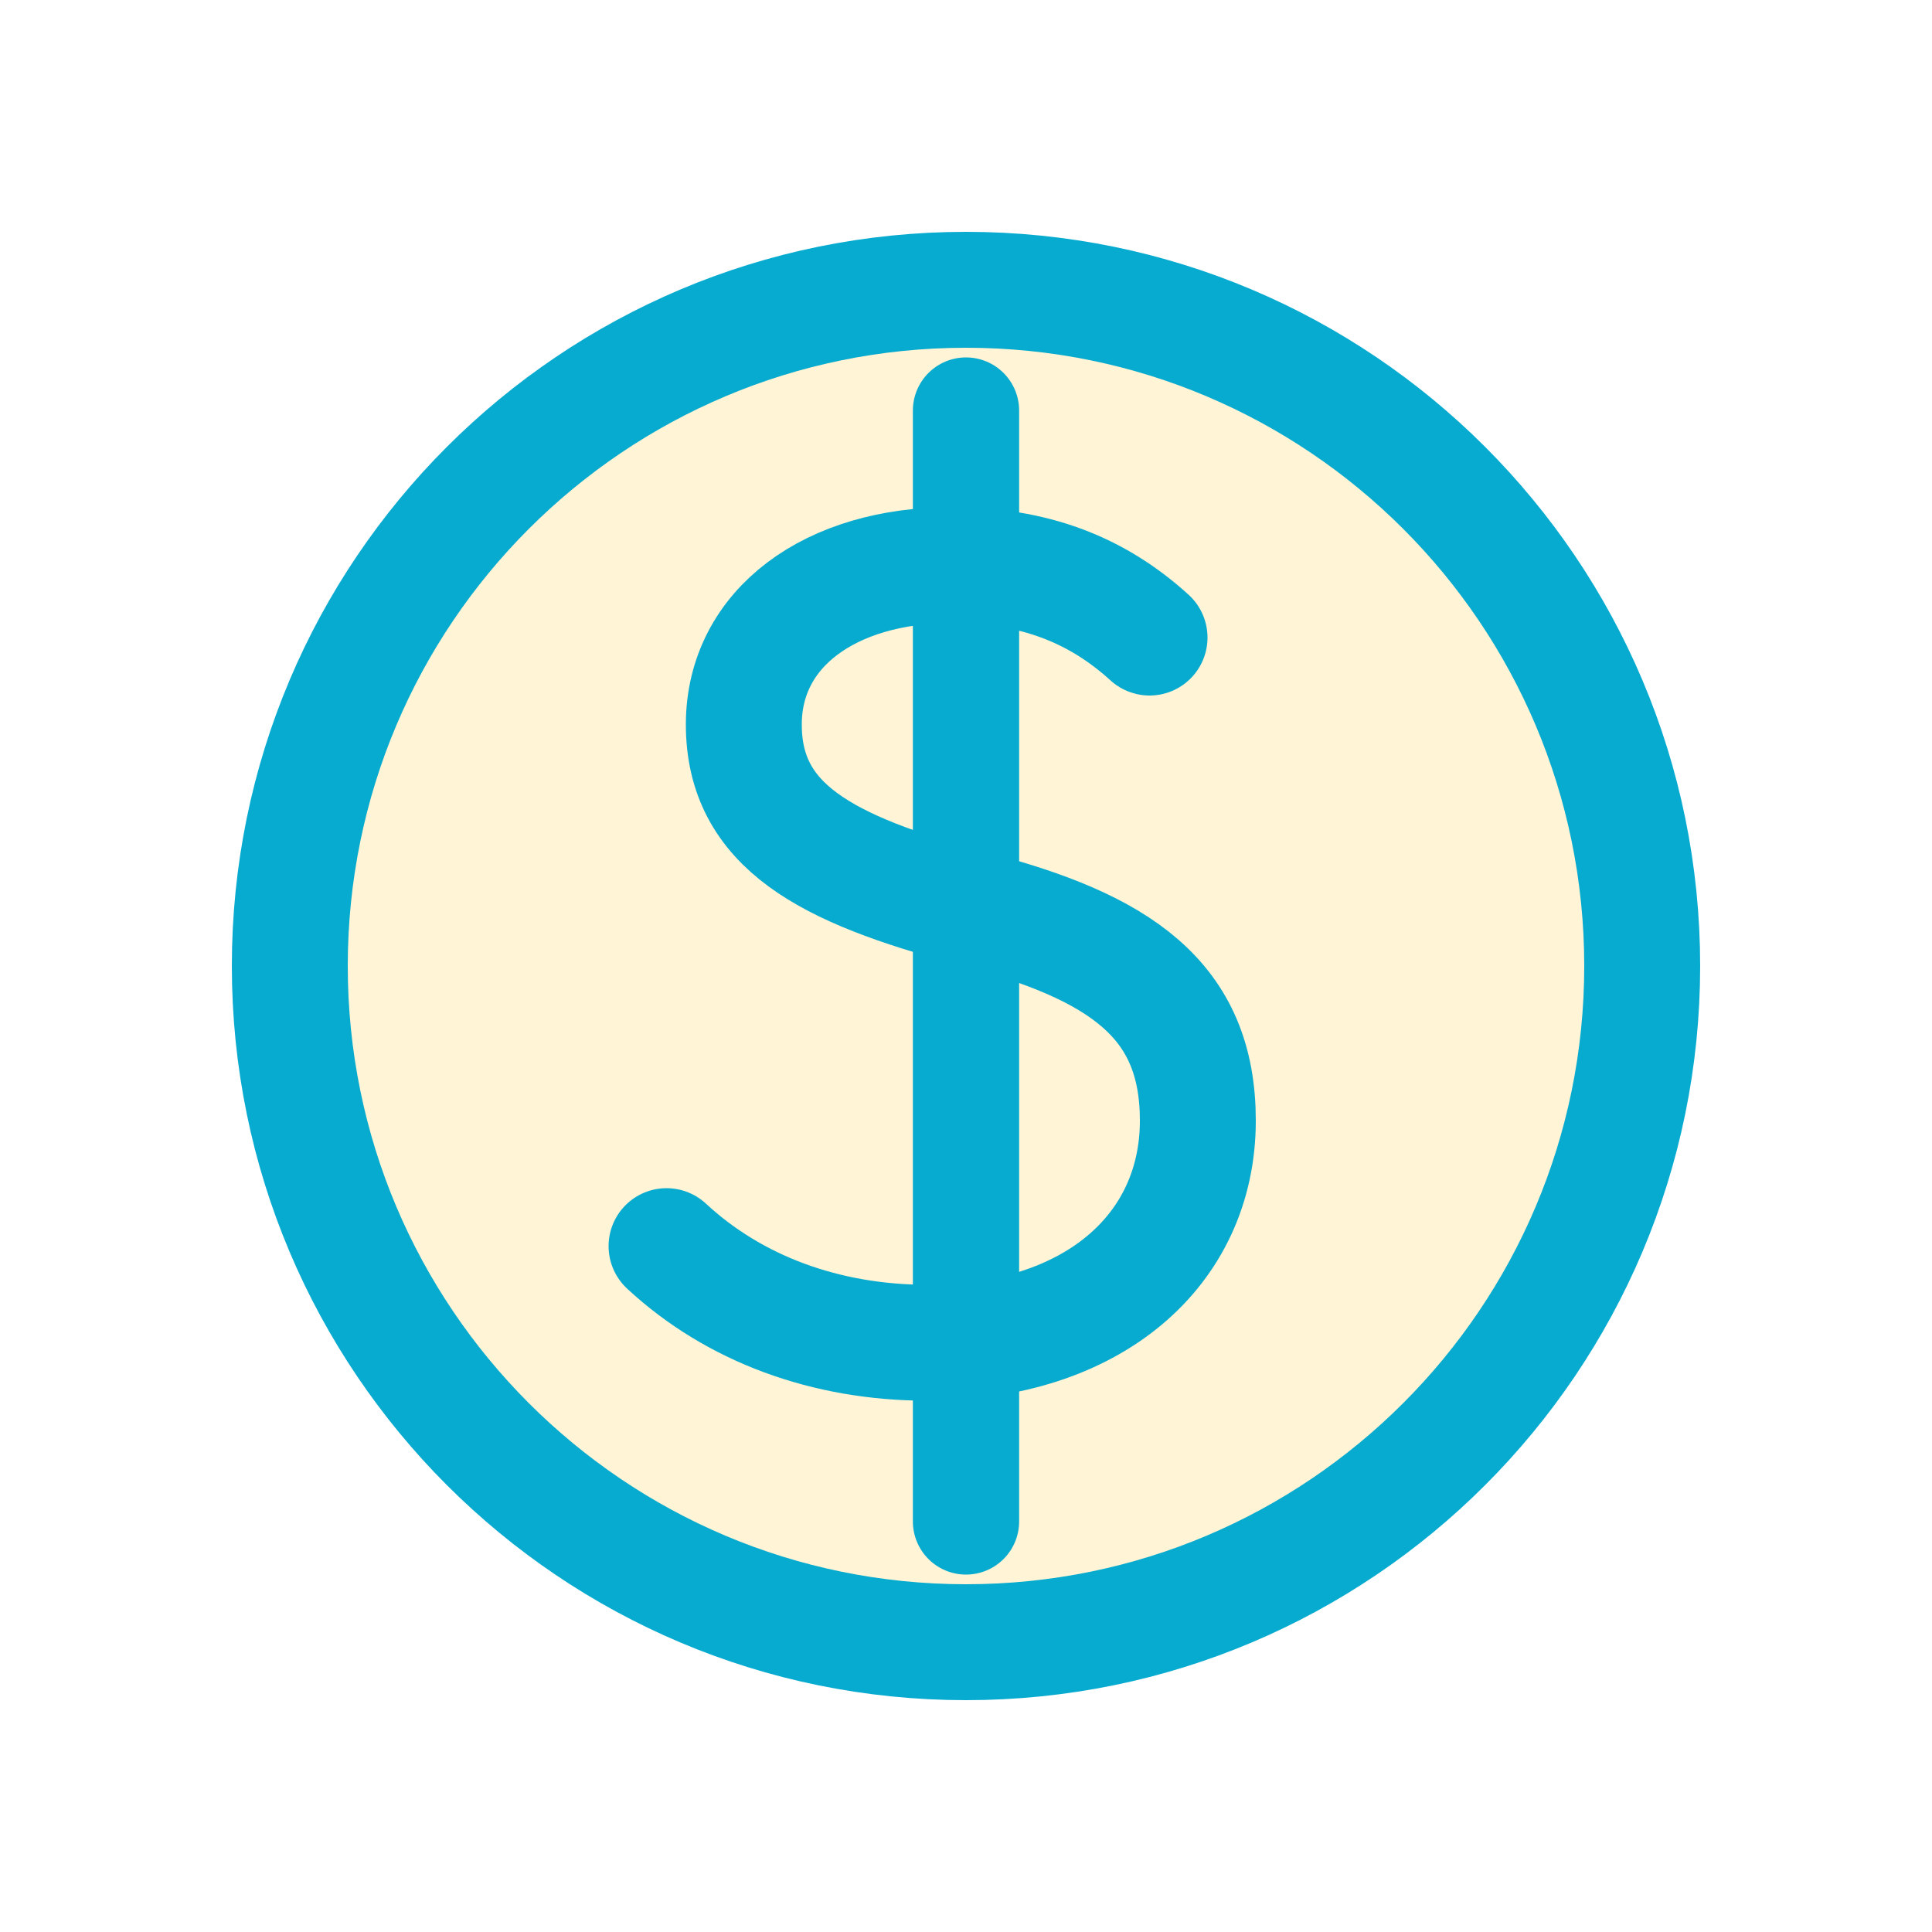
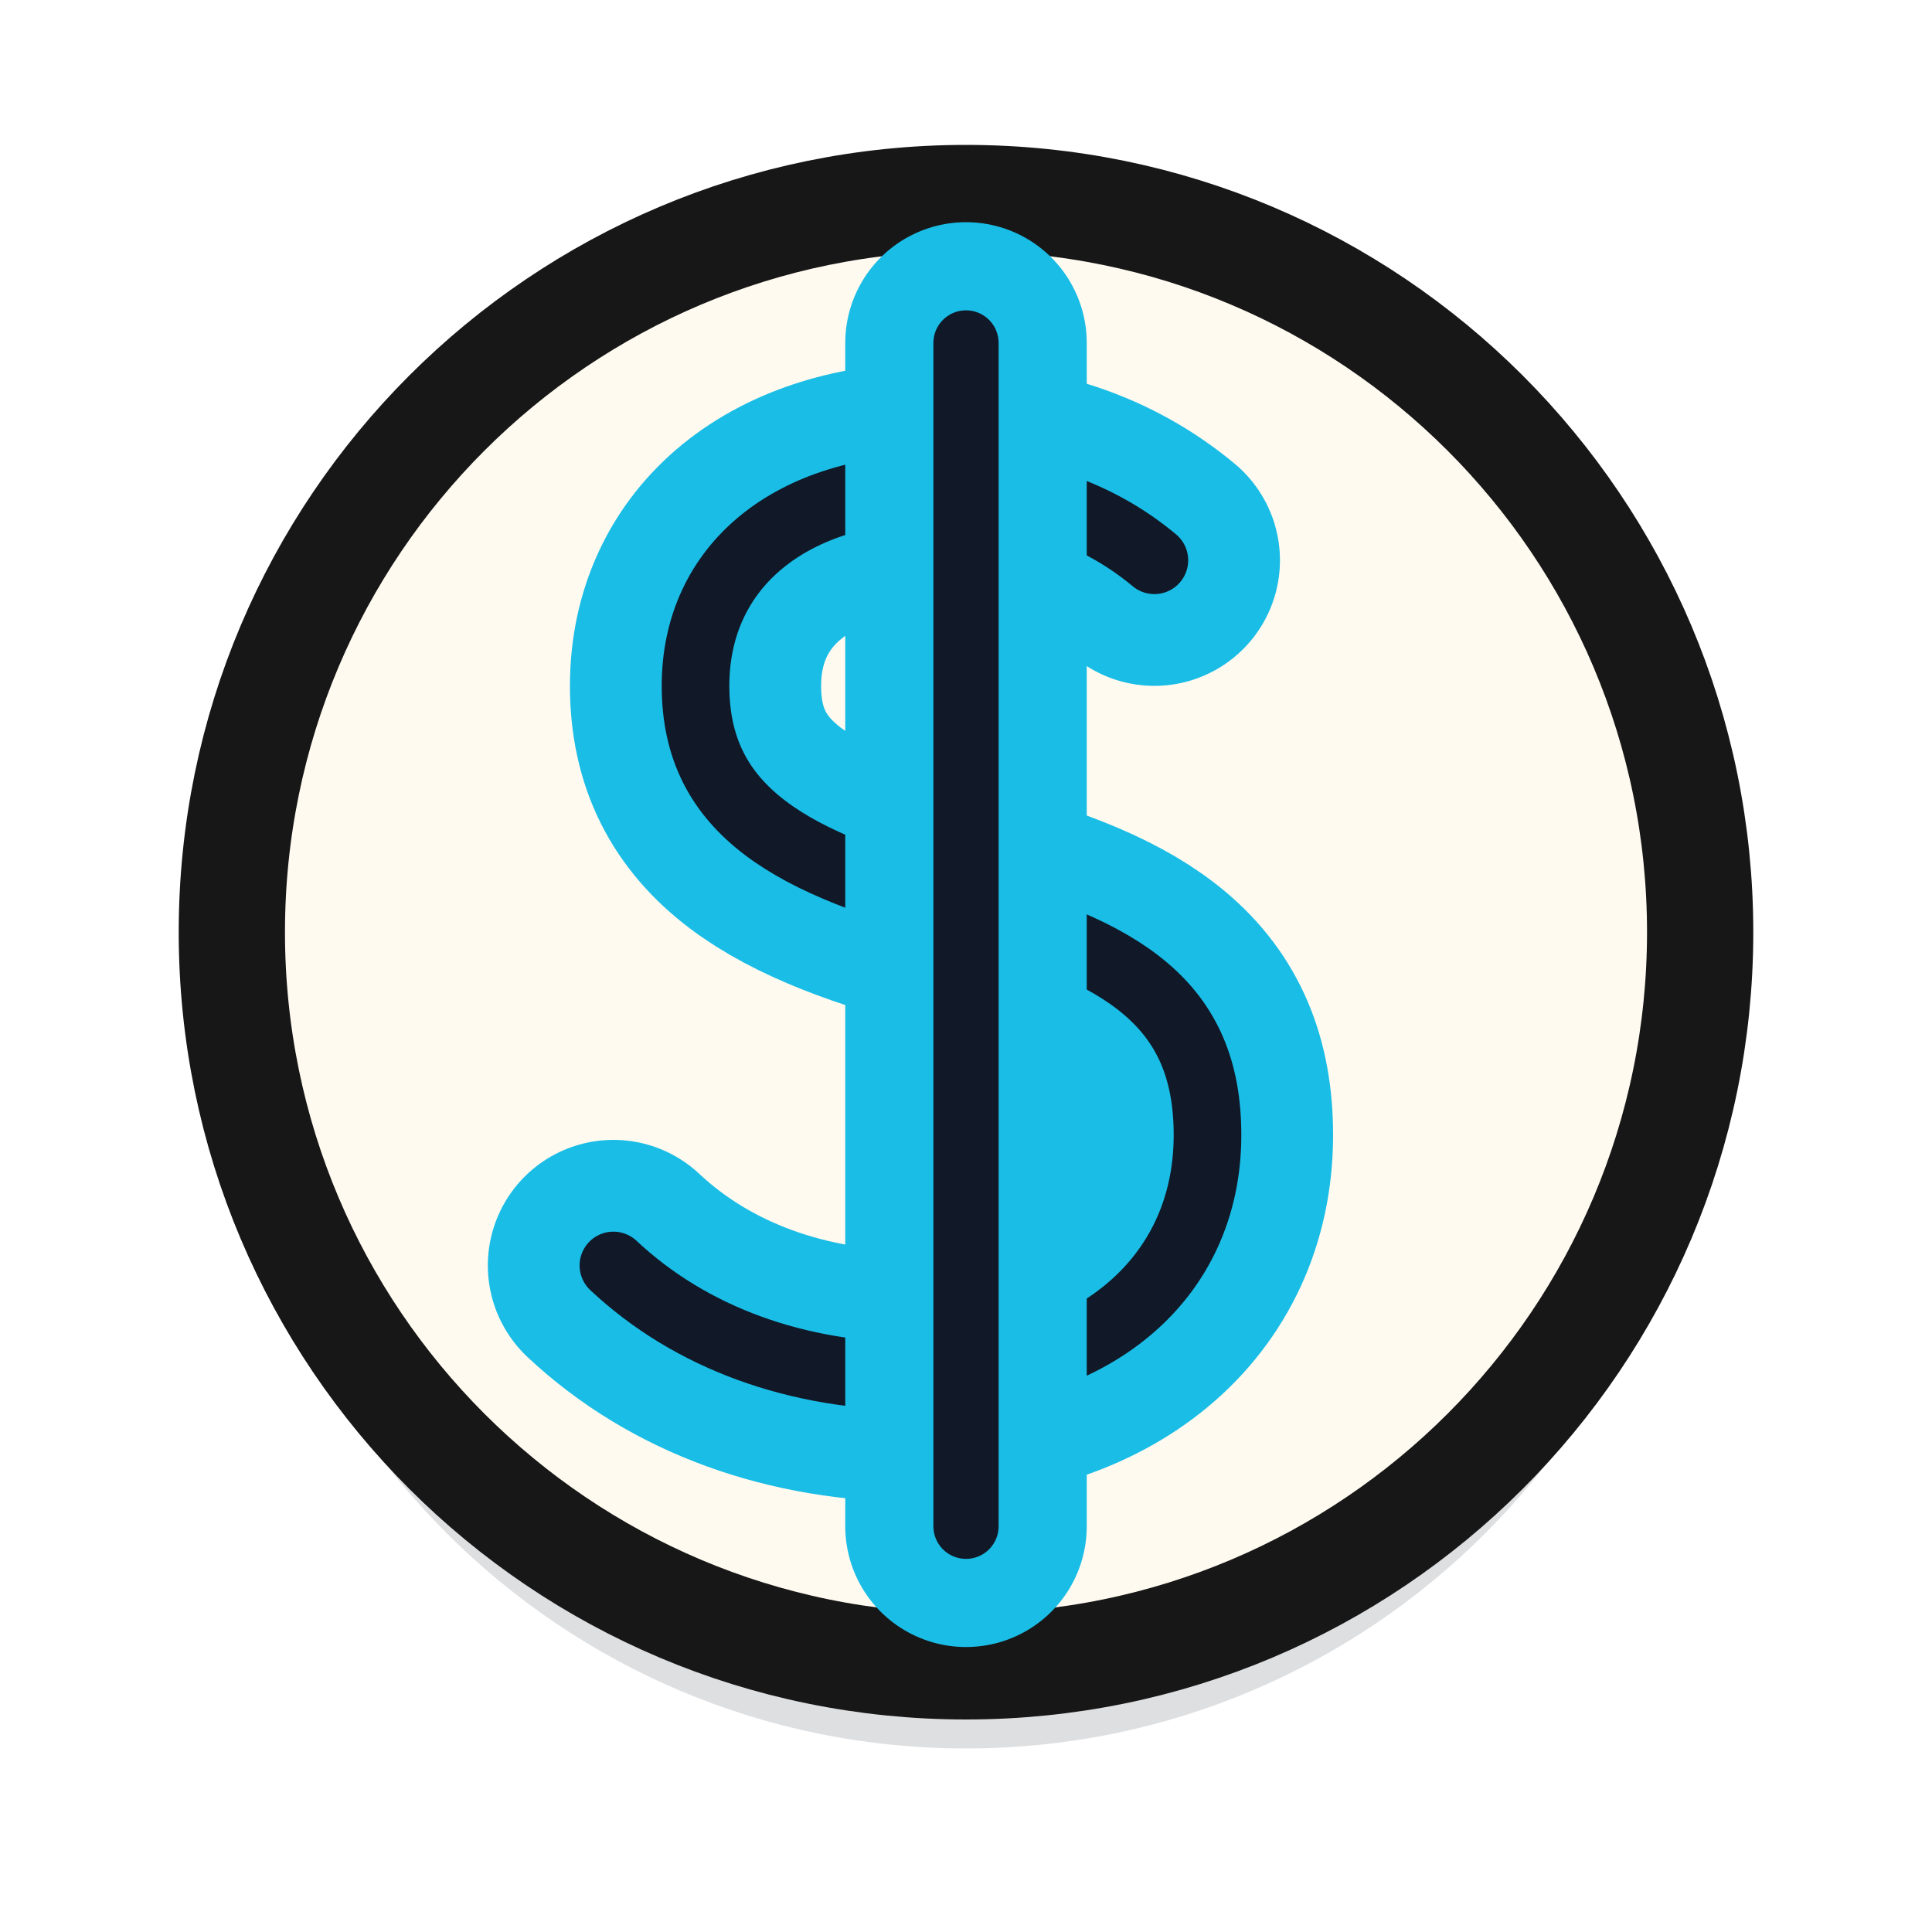
<svg xmlns="http://www.w3.org/2000/svg" viewBox="0 0 40 40" role="img" aria-label="Moneda">
-   <circle cx="20" cy="20" r="14" fill="#fff4d6" stroke="#08abd0" stroke-width="2.4" />
-   <path d="M23.8 13.2c-1.1-1-2.4-1.5-4.1-1.5-2.5 0-4.3 1.3-4.3 3.3 0 2.1 1.7 3 4.7 3.8 3.1.8 4.7 1.9 4.7 4.4 0 2.7-2.2 4.6-5.6 4.6-2.1 0-4-.7-5.4-2" fill="none" stroke="#08abd0" stroke-width="2.4" stroke-linecap="round" />
-   <path d="M20 8.5v23" fill="none" stroke="#08abd0" stroke-width="2.2" stroke-linecap="round" />
+   <circle cx="20" cy="21" r="15.2" fill="#111827" opacity="0.14" />
+   <circle cx="20" cy="19.3" r="15.2" fill="#fffaf0" stroke="#171717" stroke-width="2.2" />
+   <path d="M23.9 11.6c-1.2-1-2.7-1.5-4.5-1.5-3 0-5 1.6-5 4.1 0 2.6 2 3.7 5.5 4.6 3.4.9 5.1 2 5.1 4.7 0 3-2.4 5-6 5-2.5 0-4.7-.8-6.3-2.3" fill="none" stroke="#19bde6" stroke-width="5.2" stroke-linecap="round" stroke-linejoin="round" />
+   <path d="M23.9 11.6c-1.2-1-2.7-1.5-4.5-1.5-3 0-5 1.6-5 4.1 0 2.6 2 3.7 5.5 4.6 3.4.9 5.1 2 5.1 4.7 0 3-2.4 5-6 5-2.5 0-4.7-.8-6.3-2.3" fill="none" stroke="#111827" stroke-width="1.4" stroke-linecap="round" stroke-linejoin="round" />
+   <path d="M20 7.1v24.5" fill="none" stroke="#19bde6" stroke-width="5" stroke-linecap="round" />
+   <path d="M20 7.1v24.5" fill="none" stroke="#111827" stroke-width="1.35" stroke-linecap="round" />
</svg>
